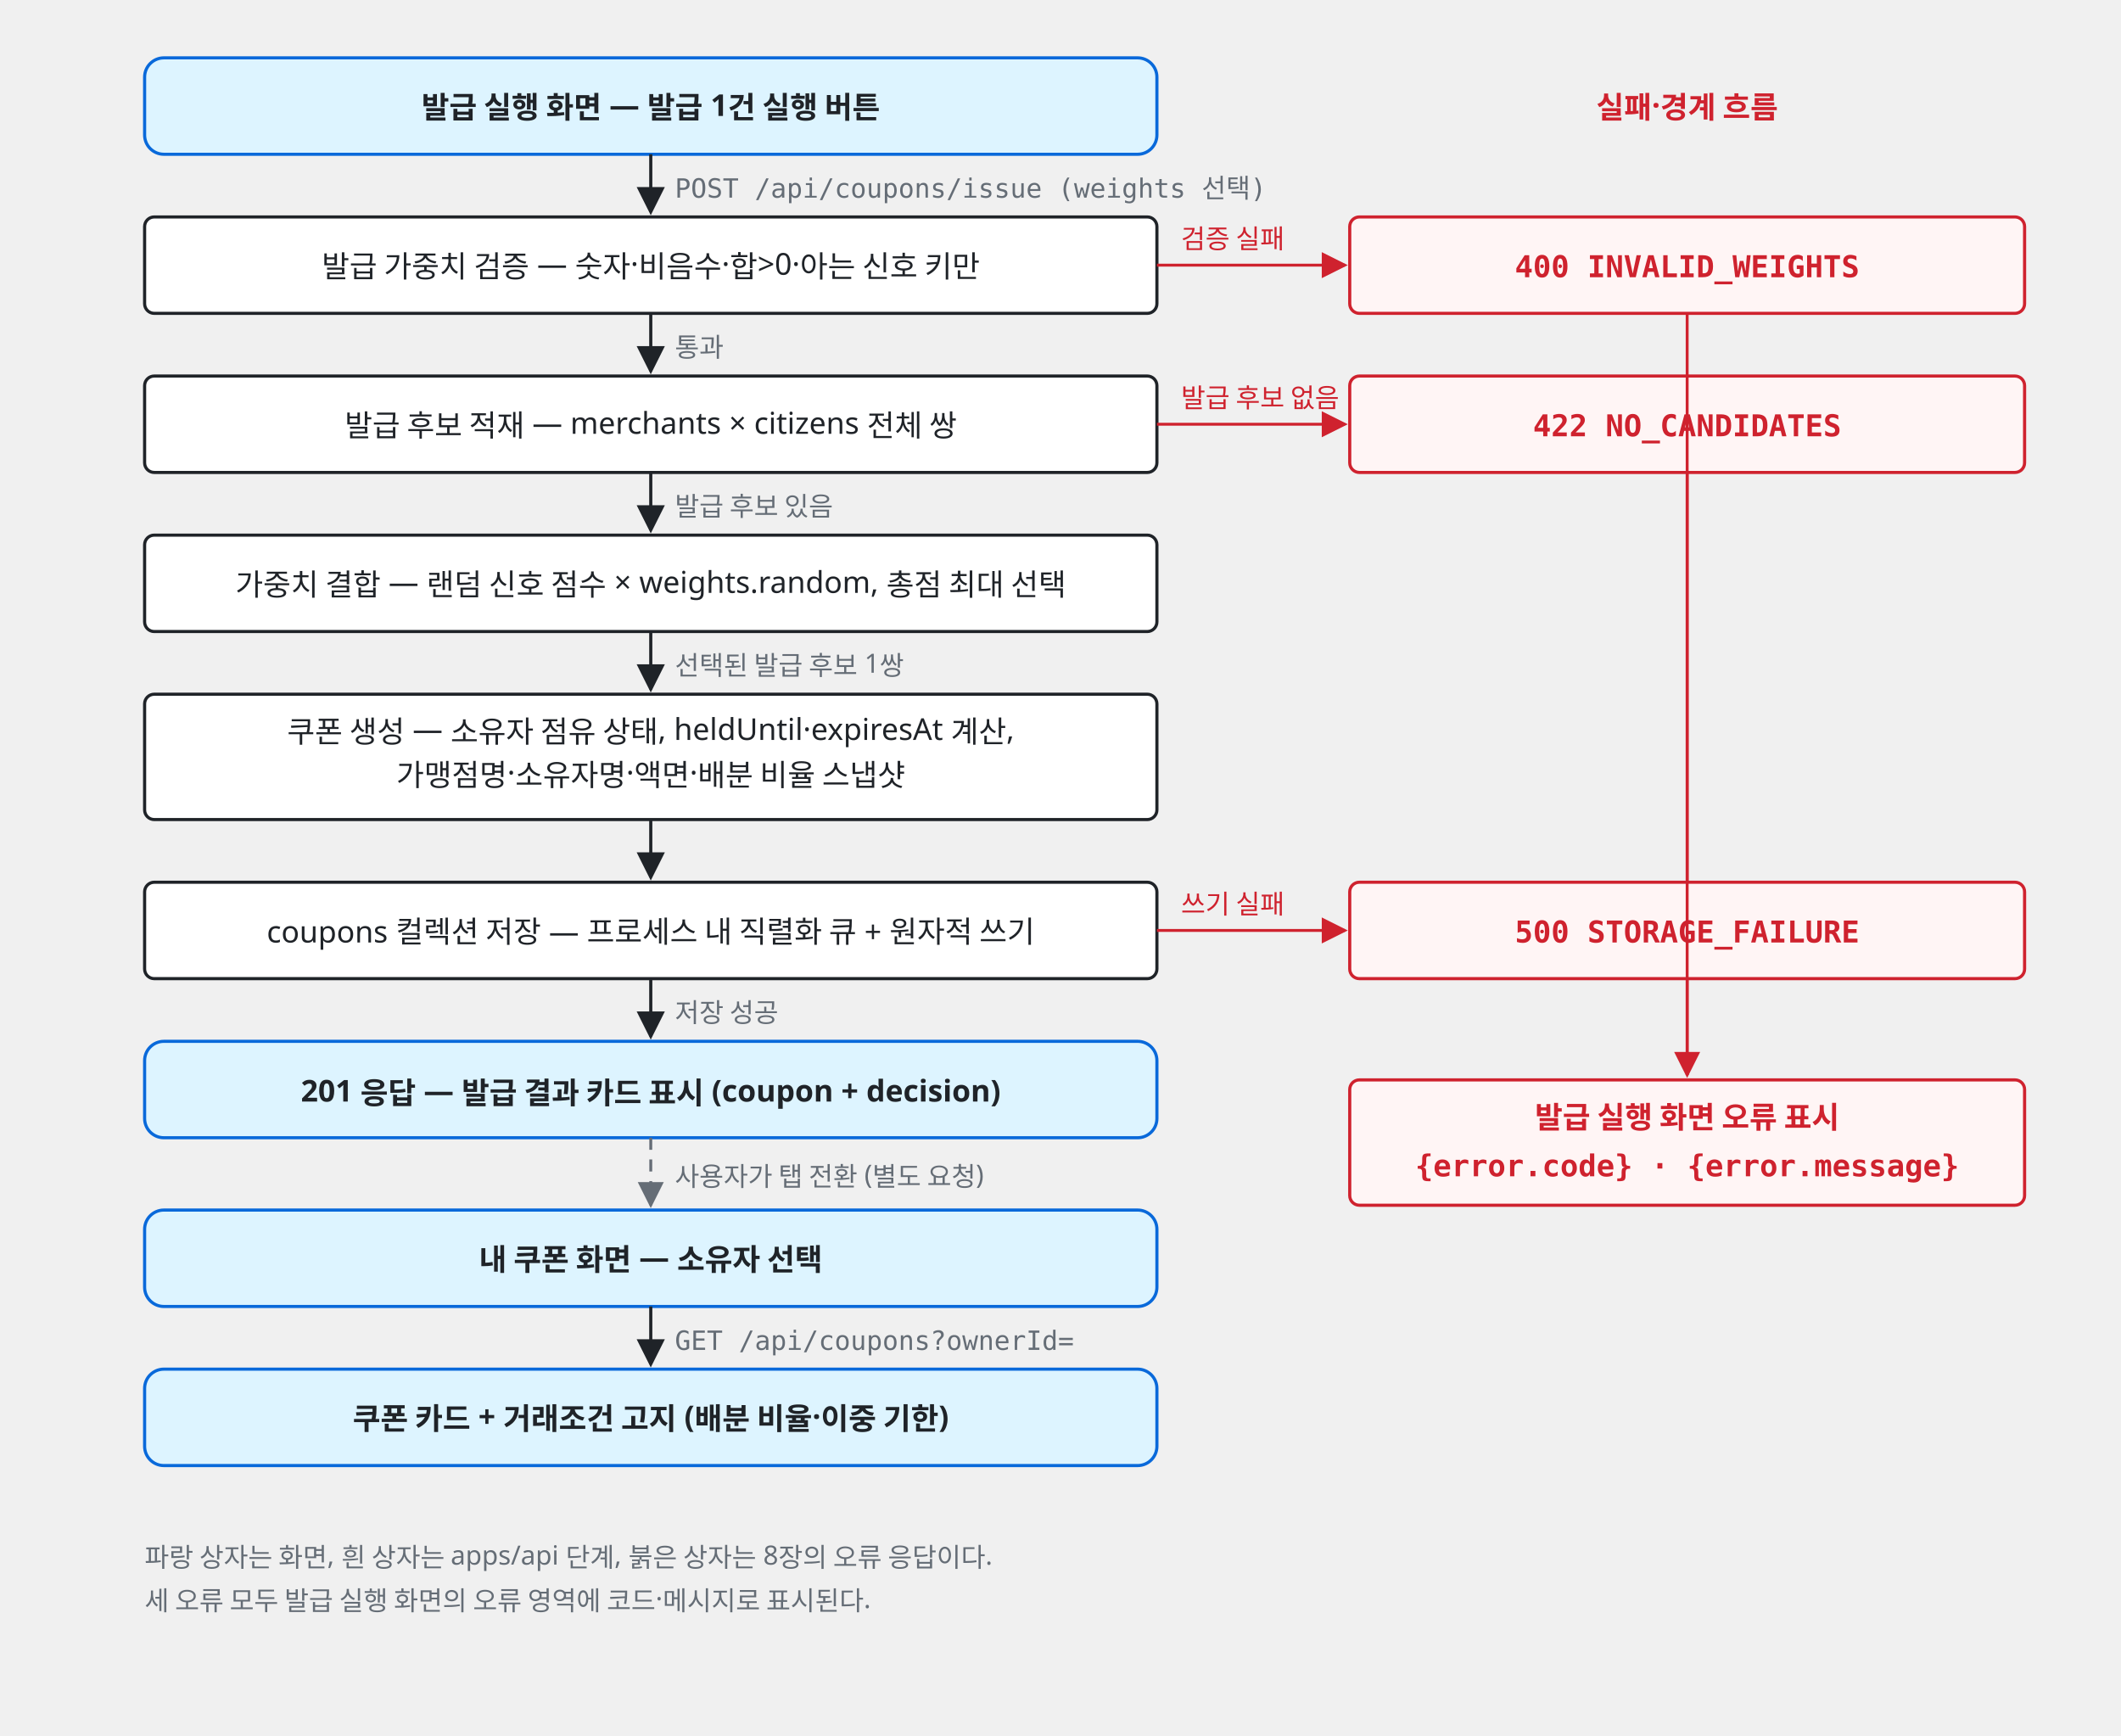
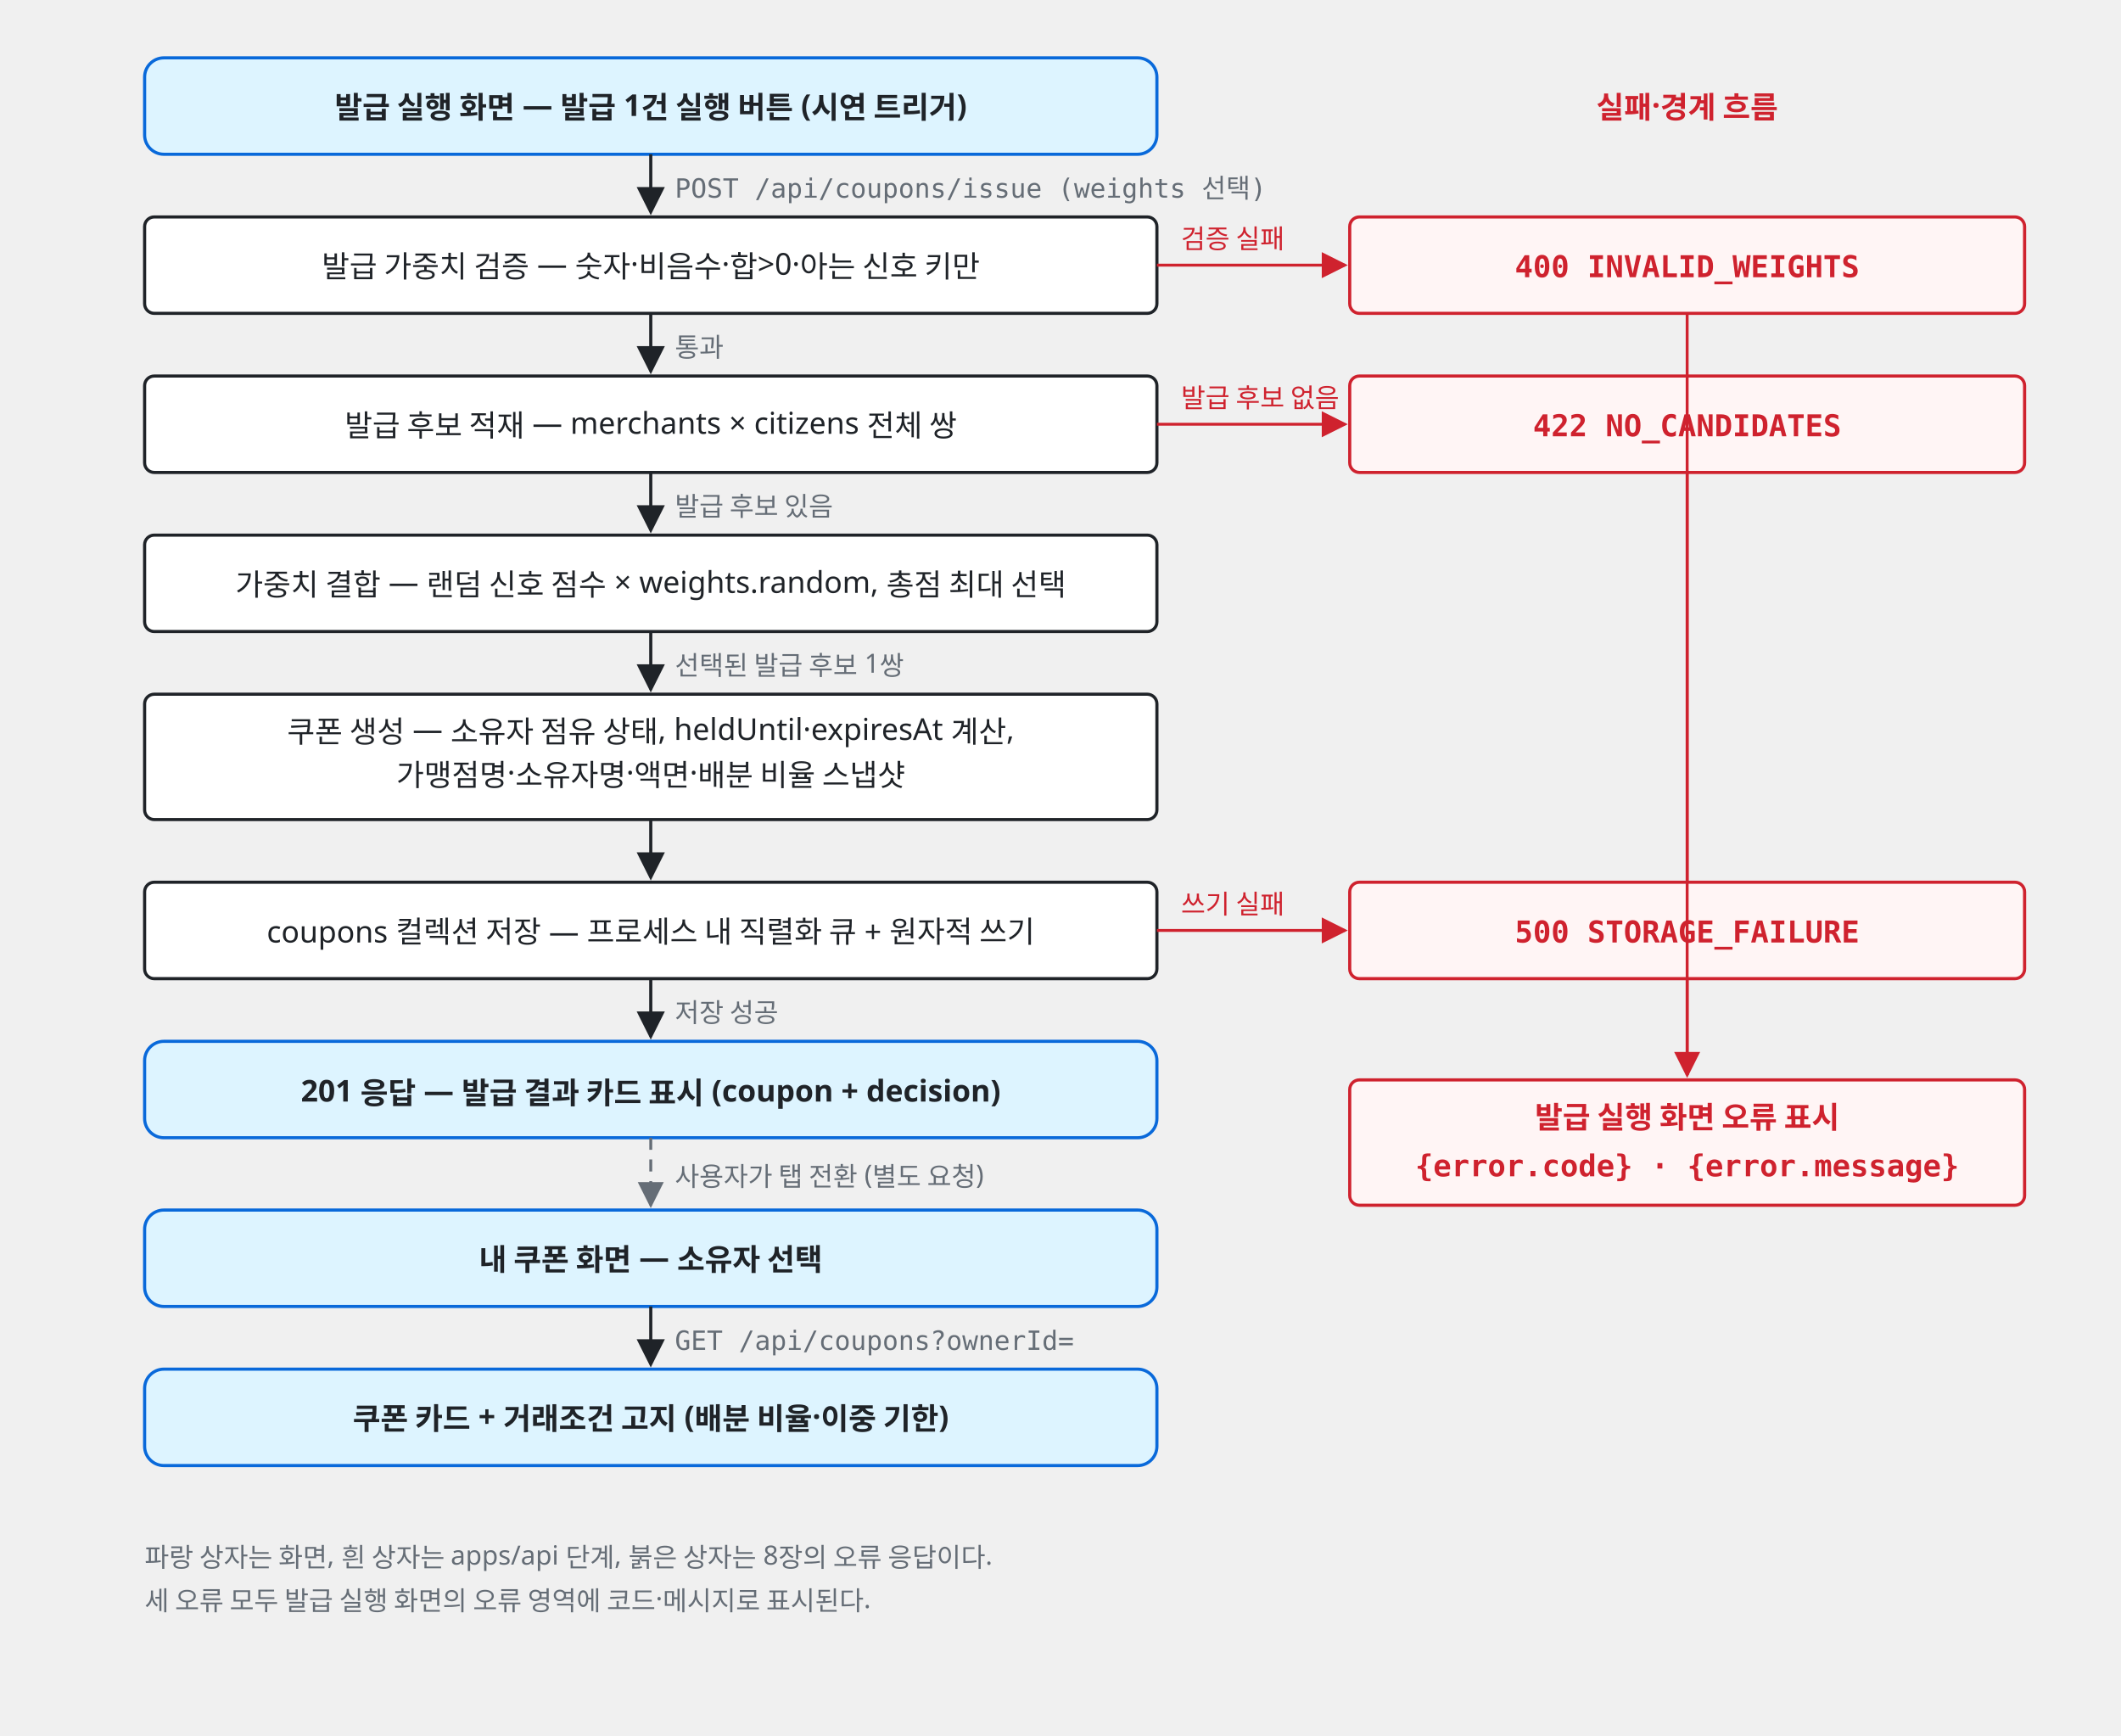
<svg xmlns="http://www.w3.org/2000/svg" viewBox="0 0 880 720" font-family="'Apple SD Gothic Neo','Malgun Gothic','Noto Sans KR',sans-serif">
  <style>
    .step { fill: #ffffff; stroke: #1f2328; stroke-width: 1.3; }
    .ui { fill: #ddf4ff; stroke: #0969da; stroke-width: 1.3; }
    .err { fill: #fff5f5; stroke: #cf222e; stroke-width: 1.3; }
    .t { fill: #1f2328; font-size: 12.5px; }
    .tb { fill: #1f2328; font-size: 12.5px; font-weight: 700; }
    .te { fill: #cf222e; font-size: 12.5px; font-weight: 700; }
    .lbl { fill: #656d76; font-size: 11px; }
    .lble { fill: #cf222e; font-size: 11px; }
    .edge { stroke: #1f2328; stroke-width: 1.3; fill: none; }
    .edgee { stroke: #cf222e; stroke-width: 1.2; fill: none; }
    .edged { stroke: #656d76; stroke-width: 1.2; stroke-dasharray: 5 4; fill: none; }
    .mono { font-family: ui-monospace, Menlo, monospace; }
  </style>
  <defs>
    <marker id="a" markerWidth="9" markerHeight="9" refX="8" refY="4.5" orient="auto">
      <path d="M0,0 L9,4.5 L0,9 z" fill="#1f2328" />
    </marker>
    <marker id="ae" markerWidth="9" markerHeight="9" refX="8" refY="4.5" orient="auto">
      <path d="M0,0 L9,4.5 L0,9 z" fill="#cf222e" />
    </marker>
    <marker id="ad" markerWidth="9" markerHeight="9" refX="8" refY="4.5" orient="auto">
      <path d="M0,0 L9,4.5 L0,9 z" fill="#656d76" />
    </marker>
  </defs>
  <rect x="60" y="24" width="420" height="40" rx="8" class="ui" />
-   <text x="270" y="49" text-anchor="middle" class="tb">발급 실행 화면 — 발급 1건 실행 버튼</text>
+   <text x="270" y="49" text-anchor="middle" class="tb">발급 실행 화면 — 발급 1건 실행 버튼 (시연 트리거)</text>
  <line x1="270" y1="64" x2="270" y2="88" class="edge" marker-end="url(#a)" />
  <text x="280" y="82" class="lbl mono">POST /api/coupons/issue (weights 선택)</text>
  <rect x="60" y="90" width="420" height="40" rx="4" class="step" />
  <text x="270" y="115" text-anchor="middle" class="t">발급 가중치 검증 — 숫자·비음수·합&gt;0·아는 신호 키만</text>
  <line x1="270" y1="130" x2="270" y2="154" class="edge" marker-end="url(#a)" />
  <text x="280" y="148" class="lbl">통과</text>
  <rect x="60" y="156" width="420" height="40" rx="4" class="step" />
  <text x="270" y="181" text-anchor="middle" class="t">발급 후보 적재 — merchants × citizens 전체 쌍</text>
  <line x1="270" y1="196" x2="270" y2="220" class="edge" marker-end="url(#a)" />
  <text x="280" y="214" class="lbl">발급 후보 있음</text>
  <rect x="60" y="222" width="420" height="40" rx="4" class="step" />
  <text x="270" y="247" text-anchor="middle" class="t">가중치 결합 — 랜덤 신호 점수 × weights.random, 총점 최대 선택</text>
  <line x1="270" y1="262" x2="270" y2="286" class="edge" marker-end="url(#a)" />
  <text x="280" y="280" class="lbl">선택된 발급 후보 1쌍</text>
  <rect x="60" y="288" width="420" height="52" rx="4" class="step" />
  <text x="270" y="308" text-anchor="middle" class="t">쿠폰 생성 — 소유자 점유 상태, heldUntil·expiresAt 계산,</text>
  <text x="270" y="326" text-anchor="middle" class="t">가맹점명·소유자명·액면·배분 비율 스냅샷</text>
  <line x1="270" y1="340" x2="270" y2="364" class="edge" marker-end="url(#a)" />
  <rect x="60" y="366" width="420" height="40" rx="4" class="step" />
  <text x="270" y="391" text-anchor="middle" class="t">coupons 컬렉션 저장 — 프로세스 내 직렬화 큐 + 원자적 쓰기</text>
  <line x1="270" y1="406" x2="270" y2="430" class="edge" marker-end="url(#a)" />
  <text x="280" y="424" class="lbl">저장 성공</text>
  <rect x="60" y="432" width="420" height="40" rx="8" class="ui" />
  <text x="270" y="457" text-anchor="middle" class="tb">201 응답 — 발급 결과 카드 표시 (coupon + decision)</text>
  <line x1="270" y1="472" x2="270" y2="500" class="edged" marker-end="url(#ad)" />
  <text x="280" y="492" class="lbl">사용자가 탭 전환 (별도 요청)</text>
  <rect x="60" y="502" width="420" height="40" rx="8" class="ui" />
  <text x="270" y="527" text-anchor="middle" class="tb">내 쿠폰 화면 — 소유자 선택</text>
  <line x1="270" y1="542" x2="270" y2="566" class="edge" marker-end="url(#a)" />
  <text x="280" y="560" class="lbl mono">GET /api/coupons?ownerId=</text>
  <rect x="60" y="568" width="420" height="40" rx="8" class="ui" />
  <text x="270" y="593" text-anchor="middle" class="tb">쿠폰 카드 + 거래조건 고지 (배분 비율·이중 기한)</text>
  <text x="700" y="49" text-anchor="middle" class="te">실패·경계 흐름</text>
  <line x1="480" y1="110" x2="558" y2="110" class="edgee" marker-end="url(#ae)" />
  <text x="490" y="103" class="lble">검증 실패</text>
  <rect x="560" y="90" width="280" height="40" rx="4" class="err" />
  <text x="700" y="115" text-anchor="middle" class="te mono">400 INVALID_WEIGHTS</text>
  <line x1="480" y1="176" x2="558" y2="176" class="edgee" marker-end="url(#ae)" />
  <text x="490" y="169" class="lble">발급 후보 없음</text>
  <rect x="560" y="156" width="280" height="40" rx="4" class="err" />
  <text x="700" y="181" text-anchor="middle" class="te mono">422 NO_CANDIDATES</text>
  <line x1="480" y1="386" x2="558" y2="386" class="edgee" marker-end="url(#ae)" />
  <text x="490" y="379" class="lble">쓰기 실패</text>
  <rect x="560" y="366" width="280" height="40" rx="4" class="err" />
  <text x="700" y="391" text-anchor="middle" class="te mono">500 STORAGE_FAILURE</text>
  <line x1="700" y1="130" x2="700" y2="446" class="edgee" />
  <line x1="700" y1="196" x2="700" y2="366" class="edgee" />
  <line x1="700" y1="406" x2="700" y2="446" class="edgee" marker-end="url(#ae)" />
  <rect x="560" y="448" width="280" height="52" rx="4" class="err" />
  <text x="700" y="468" text-anchor="middle" class="te">발급 실행 화면 오류 표시</text>
  <text x="700" y="488" text-anchor="middle" class="te mono">{error.code} · {error.message}</text>
  <text x="60" y="650" class="lbl">파랑 상자는 화면, 흰 상자는 apps/api 단계, 붉은 상자는 8장의 오류 응답이다.</text>
  <text x="60" y="668" class="lbl">세 오류 모두 발급 실행 화면의 오류 영역에 코드·메시지로 표시된다.</text>
</svg>
